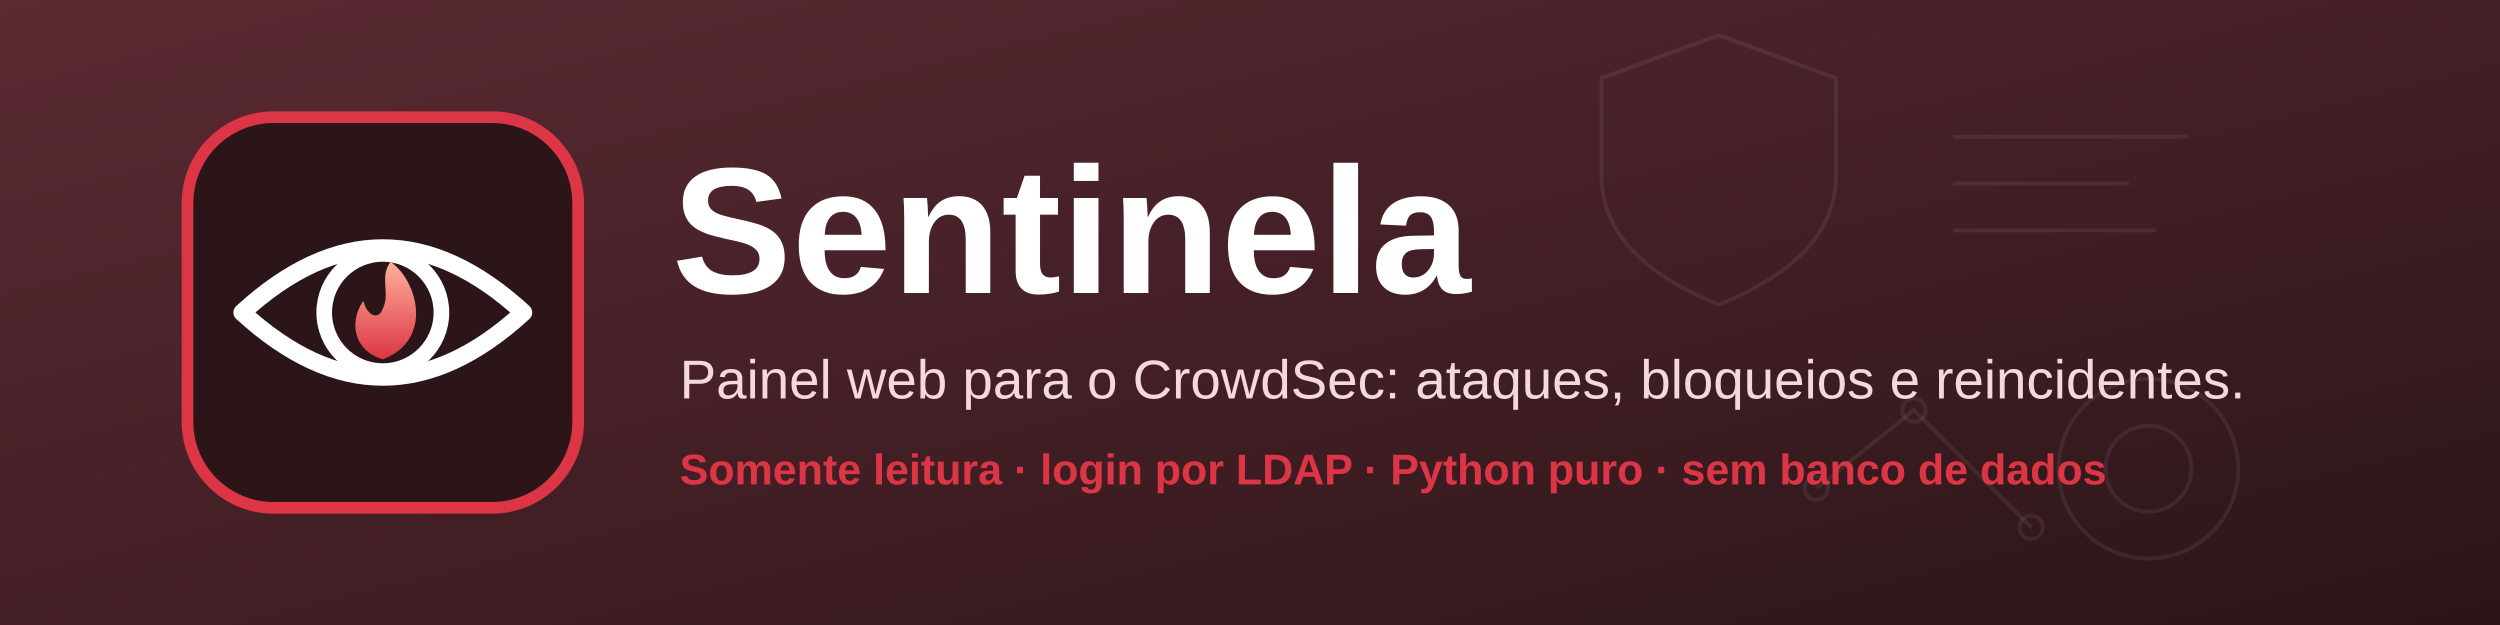
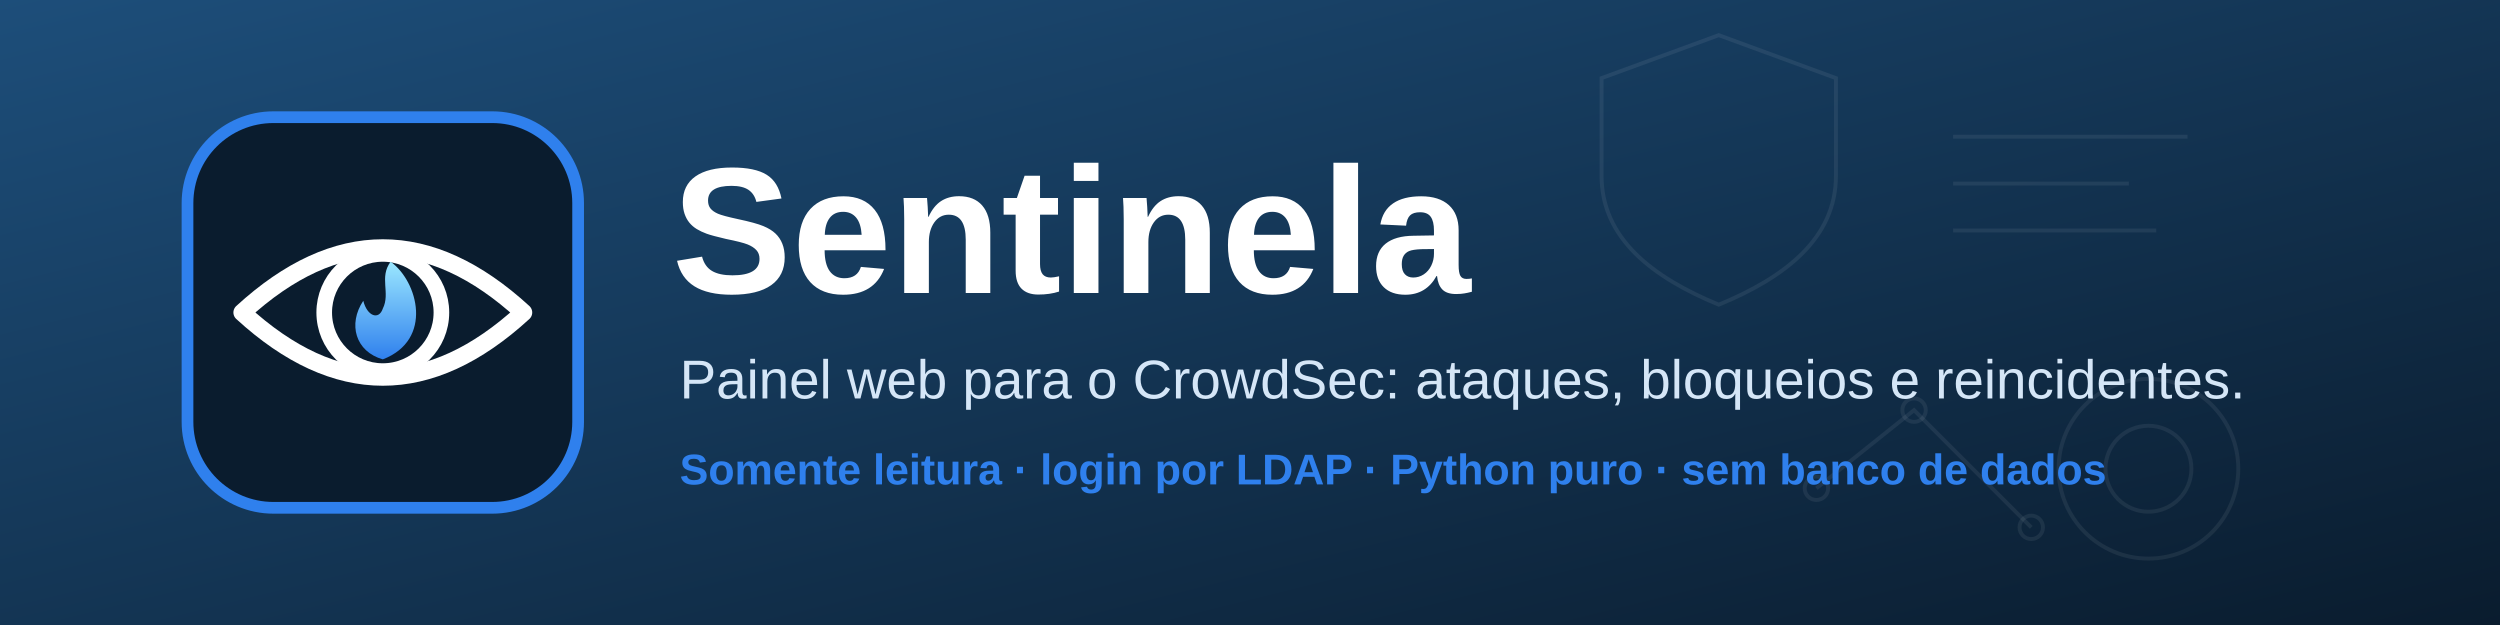
<svg xmlns="http://www.w3.org/2000/svg" viewBox="0 0 1280 320" role="img" aria-label="Sentinela: painel web para o CrowdSec">
  <defs>
    <linearGradient id="fundo" x1="0" y1="0" x2="1" y2="1">
-       <stop offset="0" stop-color="#5b2a33" />
-       <stop offset="1" stop-color="#2b1518" />
+       <stop offset="0" stop-color="#1d4e7a" />
+       <stop offset="1" stop-color="#0a1c2e" />
    </linearGradient>
    <linearGradient id="chama" x1="0" y1="1" x2="0" y2="0">
-       <stop offset="0" stop-color="#DC3545" />
-       <stop offset="1" stop-color="#ffb199" />
+       <stop offset="0" stop-color="#2f80ed" />
+       <stop offset="1" stop-color="#9be7ff" />
    </linearGradient>
  </defs>
  <rect width="1280" height="320" fill="url(#fundo)" />
  <g fill="none" stroke="#ffffff" stroke-opacity="0.07" stroke-width="2">
    <path d="M820 40 l60 -22 l60 22 v50 c0 32 -26 52 -60 66 c-34 -14 -60 -34 -60 -66 z" />
    <circle cx="1100" cy="240" r="46" />
    <circle cx="1100" cy="240" r="22" />
    <path d="M1000 70 h120 M1000 94 h90 M1000 118 h104" />
    <circle cx="930" cy="250" r="6" />
    <circle cx="980" cy="210" r="6" />
    <circle cx="1040" cy="270" r="6" />
    <path d="M930 250 L980 210 L1040 270" />
  </g>
  <g transform="translate(96 60)">
-     <rect width="200" height="200" rx="44" fill="#2b1518" stroke="#DC3545" stroke-width="6" />
+     <rect width="200" height="200" rx="44" fill="#0a1c2e" stroke="#2f80ed" stroke-width="6" />
    <path d="M28 100 Q100 34 172 100 Q100 166 28 100 Z" fill="none" stroke="#ffffff" stroke-width="9" stroke-linejoin="round" />
    <circle cx="100" cy="100" r="30" fill="none" stroke="#ffffff" stroke-width="8" />
    <path d="M100 124 c-14 -4 -18 -18 -10 -30 c2 8 8 10 10 4 c4 -8 -2 -16 4 -24 c14 10 22 40 -4 50 z" fill="url(#chama)" />
  </g>
  <text x="344" y="150" font-family="Segoe UI, system-ui, Arial, sans-serif" font-size="92" font-weight="700" fill="#ffffff">Sentinela</text>
-   <text x="348" y="204" font-family="Segoe UI, system-ui, Arial, sans-serif" font-size="28" fill="#f3d9dc">Painel web para o CrowdSec: ataques, bloqueios e reincidentes.</text>
-   <text x="348" y="248" font-family="Segoe UI, system-ui, Arial, sans-serif" font-size="22" fill="#DC3545" font-weight="600">Somente leitura · login por LDAP · Python puro · sem banco de dados</text>
+   <text x="348" y="204" font-family="Segoe UI, system-ui, Arial, sans-serif" font-size="28" fill="#d5e6f7">Painel web para o CrowdSec: ataques, bloqueios e reincidentes.</text>
+   <text x="348" y="248" font-family="Segoe UI, system-ui, Arial, sans-serif" font-size="22" fill="#2f80ed" font-weight="600">Somente leitura · login por LDAP · Python puro · sem banco de dados</text>
</svg>
